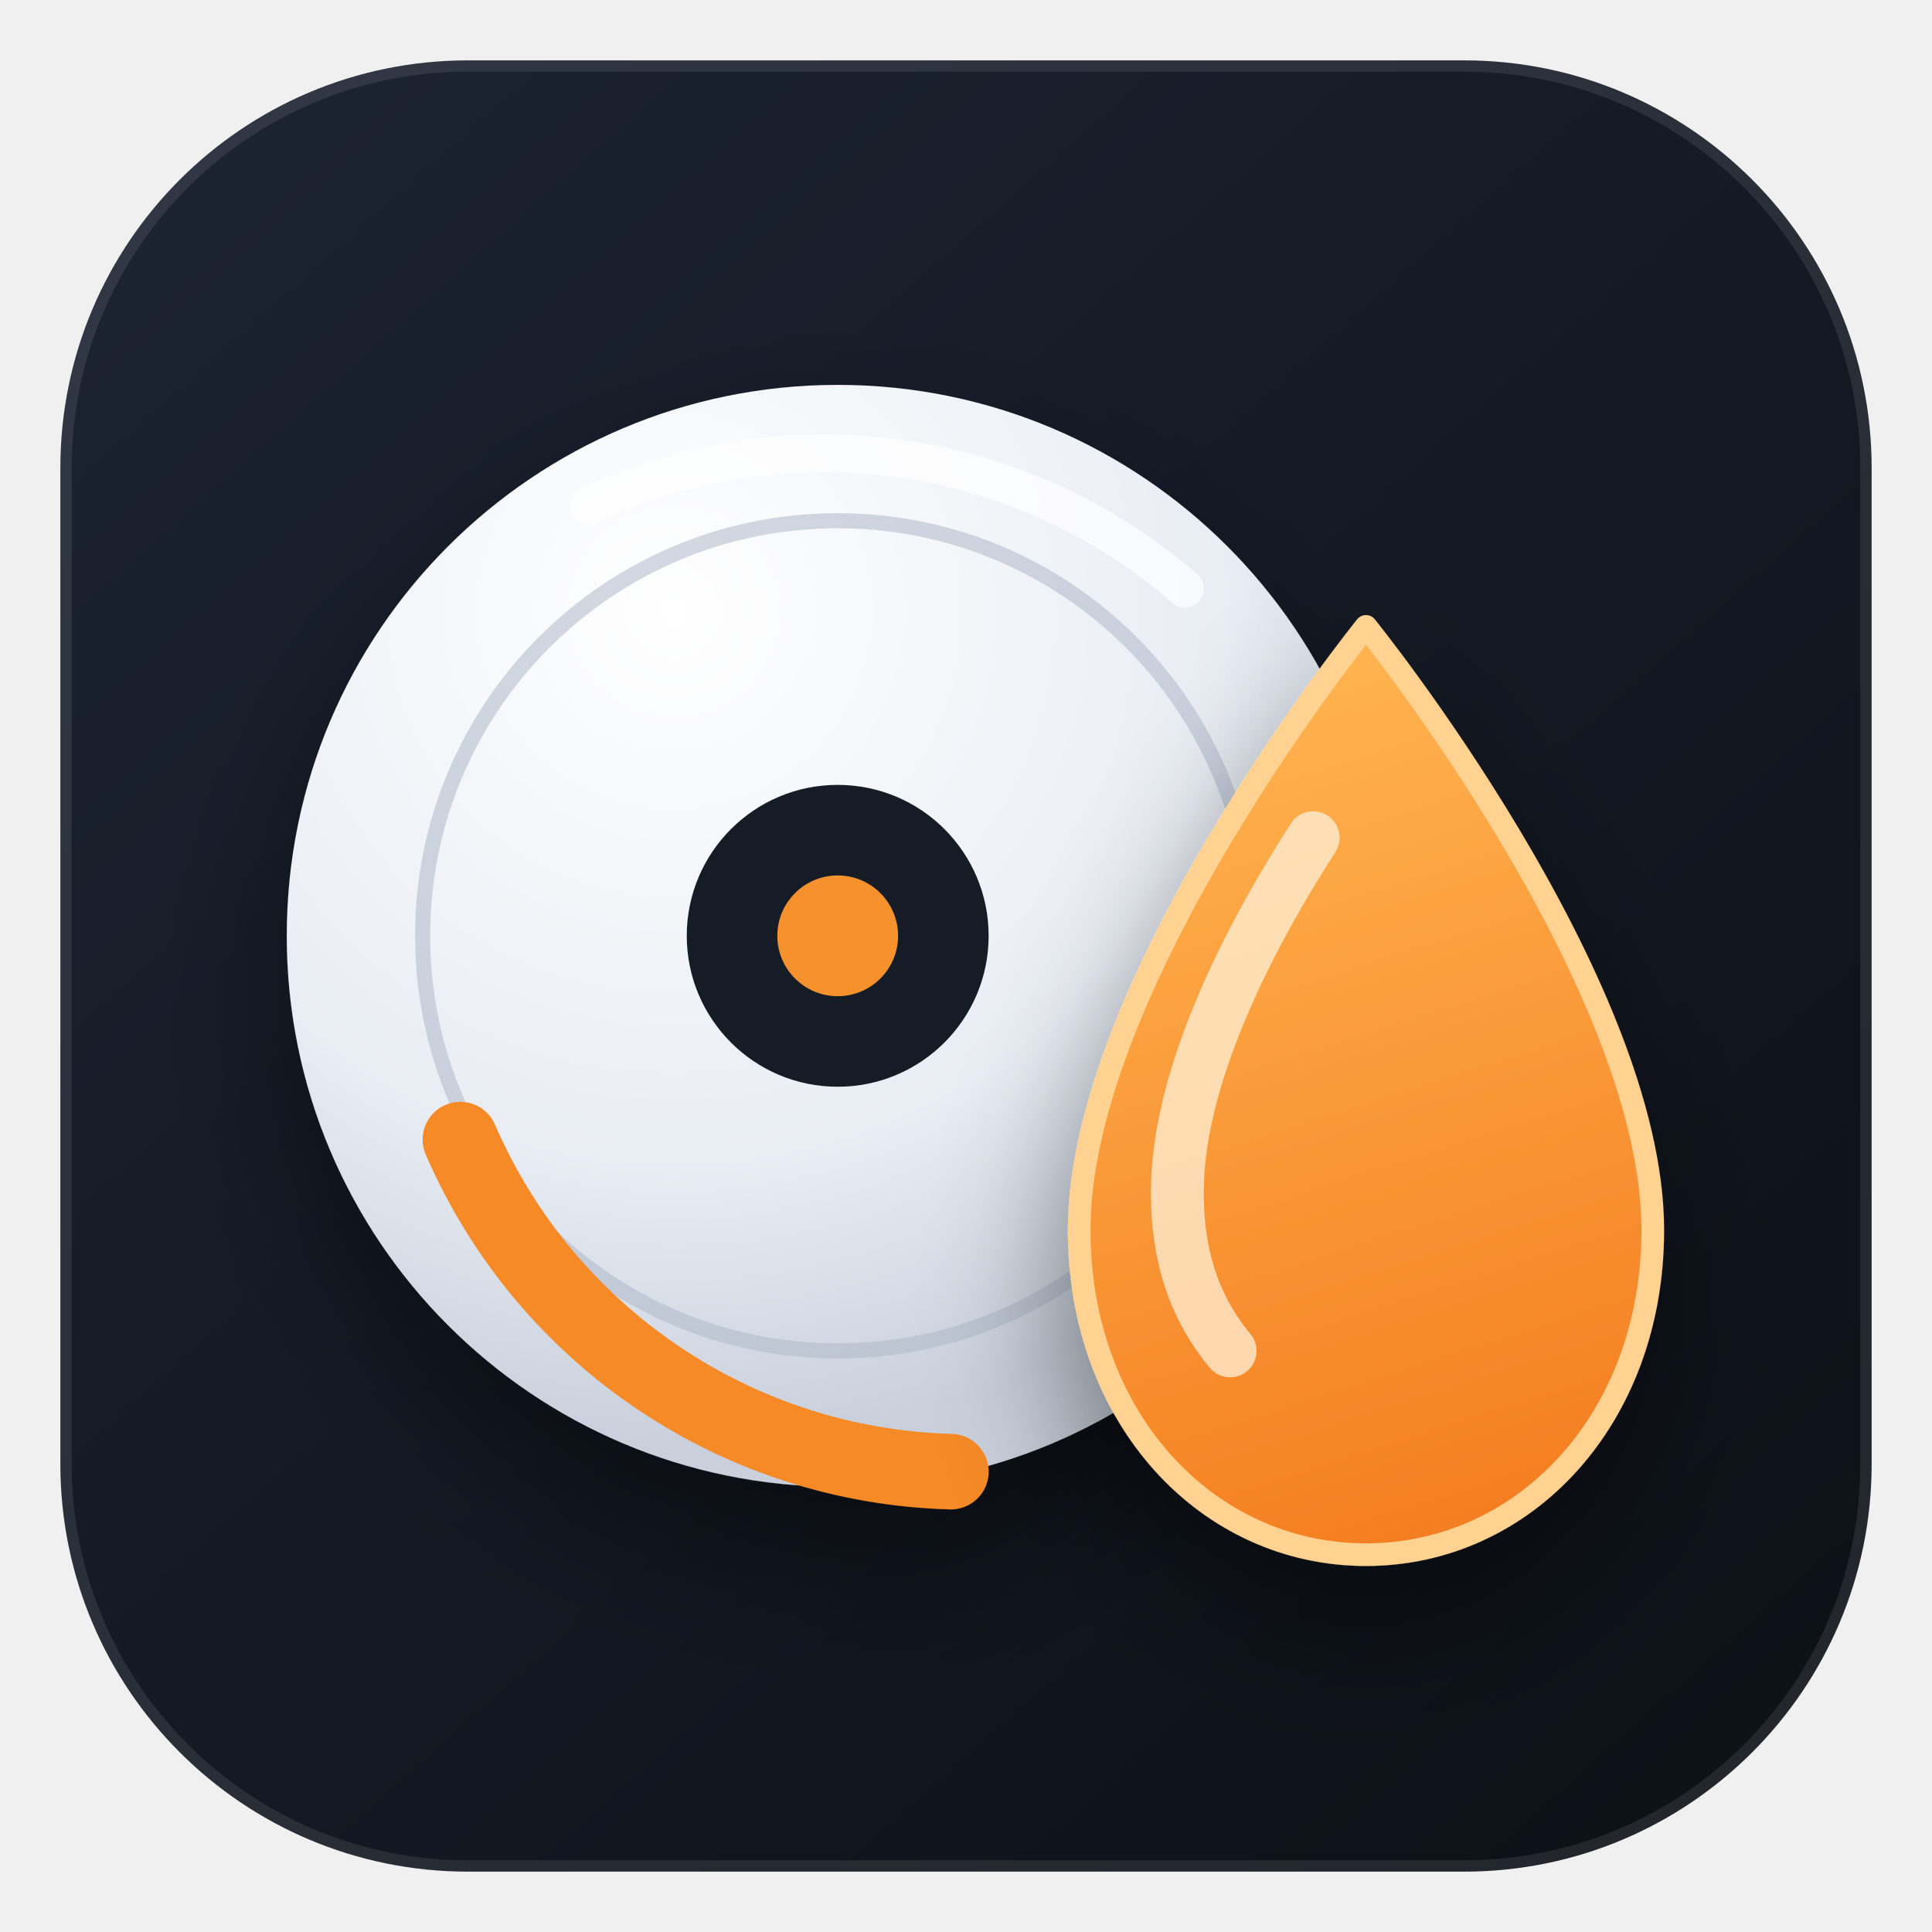
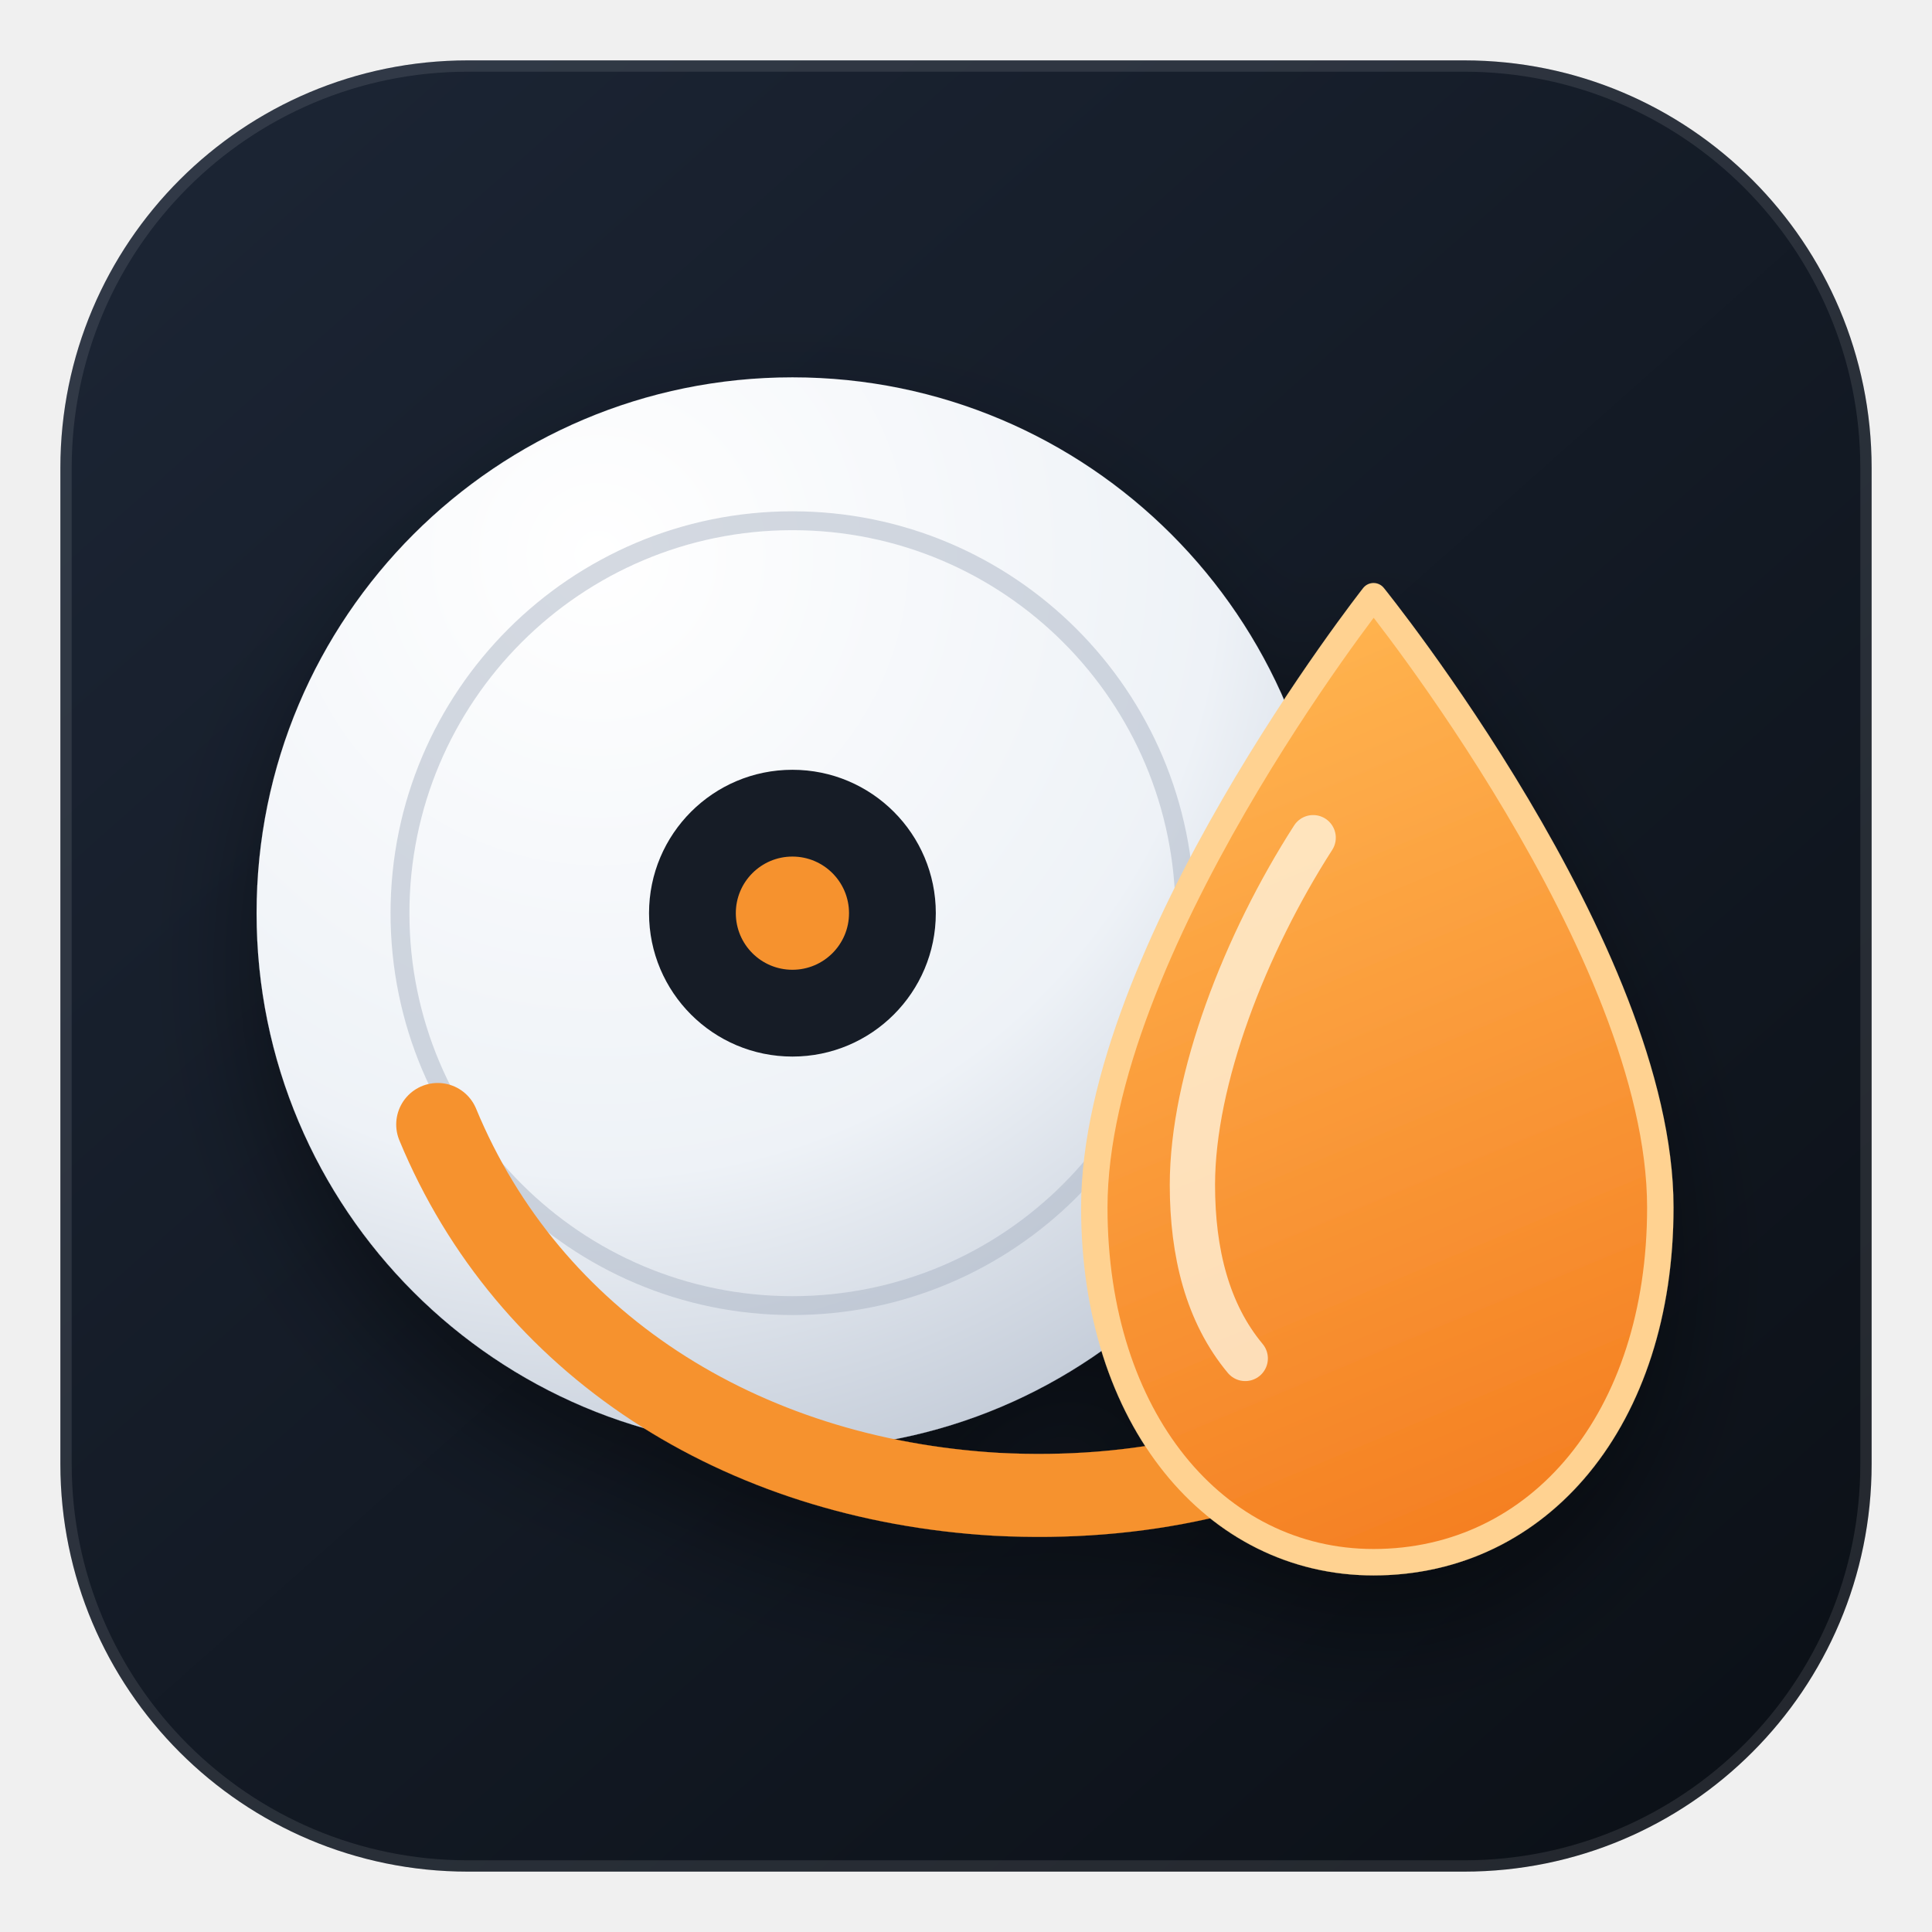
<svg xmlns="http://www.w3.org/2000/svg" viewBox="0 0 256 256" role="img" aria-labelledby="title desc">
  <defs>
-     <linearGradient id="background" x1="32" y1="20" x2="224" y2="236" gradientUnits="userSpaceOnUse">
-       <stop stop-color="#1B2230" />
-       <stop offset="1" stop-color="#0D1118" />
+     <linearGradient id="background" x1="34" y1="22" x2="224" y2="236" gradientUnits="userSpaceOnUse">
+       <stop stop-color="#1B2433" />
+       <stop offset="1" stop-color="#0C1118" />
    </linearGradient>
-     <linearGradient id="drop" x1="160" y1="92" x2="196" y2="205" gradientUnits="userSpaceOnUse">
+     <radialGradient id="disc" cx="0" cy="0" r="1" gradientTransform="translate(79 73) rotate(48) scale(126)" gradientUnits="userSpaceOnUse">
+       <stop stop-color="#FFFFFF" />
+       <stop offset="0.66" stop-color="#EEF2F7" />
+       <stop offset="1" stop-color="#C6CEDA" />
+     </radialGradient>
+     <linearGradient id="amber" x1="154" y1="92" x2="202" y2="207" gradientUnits="userSpaceOnUse">
      <stop stop-color="#FFB34F" />
      <stop offset="1" stop-color="#F47D20" />
    </linearGradient>
-     <radialGradient id="disc" cx="0" cy="0" r="1" gradientTransform="translate(89 81) rotate(52) scale(111)" gradientUnits="userSpaceOnUse">
-       <stop stop-color="#FFFFFF" />
-       <stop offset="0.66" stop-color="#E9EDF4" />
-       <stop offset="1" stop-color="#C9D0DB" />
-     </radialGradient>
-     <filter id="shadow" x="-30%" y="-30%" width="160%" height="170%" color-interpolation-filters="sRGB">
-       <feDropShadow dx="0" dy="9" stdDeviation="9" flood-color="#020409" flood-opacity="0.45" />
+     <filter id="shadow" x="-25%" y="-25%" width="150%" height="165%" color-interpolation-filters="sRGB">
+       <feDropShadow dx="0" dy="7" stdDeviation="7" flood-color="#020409" flood-opacity="0.42" />
    </filter>
  </defs>
  <rect x="8" y="8" width="240" height="240" rx="54" fill="url(#background)" />
-   <rect x="8.75" y="8.75" width="238.5" height="238.5" rx="53.25" fill="none" stroke="#FFFFFF" stroke-opacity="0.09" stroke-width="1.5" />
+   <rect x="8.75" y="8.75" width="238.5" height="238.5" rx="53.25" fill="none" stroke="#FFFFFF" stroke-opacity="0.1" stroke-width="1.5" />
  <g filter="url(#shadow)">
-     <circle cx="111" cy="124" r="73" fill="url(#disc)" />
-     <circle cx="111" cy="124" r="55" fill="none" stroke="#AEB8C8" stroke-opacity="0.55" stroke-width="2" />
-     <path d="M61 151a73 73 0 0 0 65 44" fill="none" stroke="#F58A26" stroke-width="10" stroke-linecap="round" />
-     <path d="M78 67a73 73 0 0 1 79 11" fill="none" stroke="#FFFFFF" stroke-opacity="0.72" stroke-width="5" stroke-linecap="round" />
-     <circle cx="111" cy="124" r="20" fill="#171D27" />
-     <circle cx="111" cy="124" r="8" fill="#F6922E" />
+     <circle cx="105" cy="121" r="71" fill="url(#disc)" />
+     <circle cx="105" cy="121" r="52" fill="none" stroke="#AAB5C5" stroke-opacity="0.5" stroke-width="2.5" />
+     <circle cx="105" cy="121" r="19" fill="#161D28" />
+     <circle cx="105" cy="121" r="7.5" fill="#F6922E" />
+     <path d="M58 149C70 178 98 196 132 198C151 199 168 195 182 187" fill="none" stroke="#F6922E" stroke-width="11" stroke-linecap="round" />
+     <path d="M182 79C182 79 145 126 145 160C145 188 161 207 182 207C204 207 220 188 220 160C220 126 182 79 182 79Z" fill="url(#amber)" stroke="#FFD291" stroke-width="3.5" stroke-linejoin="round" />
+     <path d="M174 111C165 125 158 143 158 157C158 166 160 174 165 180" fill="none" stroke="#FFF4DF" stroke-opacity="0.78" stroke-width="6" stroke-linecap="round" />
  </g>
-   <path d="M181 83c0 0-38 47-38 80 0 25 17 43 38 43s38-18 38-43c0-33-38-80-38-80Z" fill="url(#drop)" stroke="#FFD291" stroke-width="3" stroke-linejoin="round" filter="url(#shadow)" />
-   <path d="M174 111c-9 14-18 32-18 47 0 8 2 15 7 21" fill="none" stroke="#FFF4DF" stroke-opacity="0.72" stroke-width="7" stroke-linecap="round" />
</svg>
